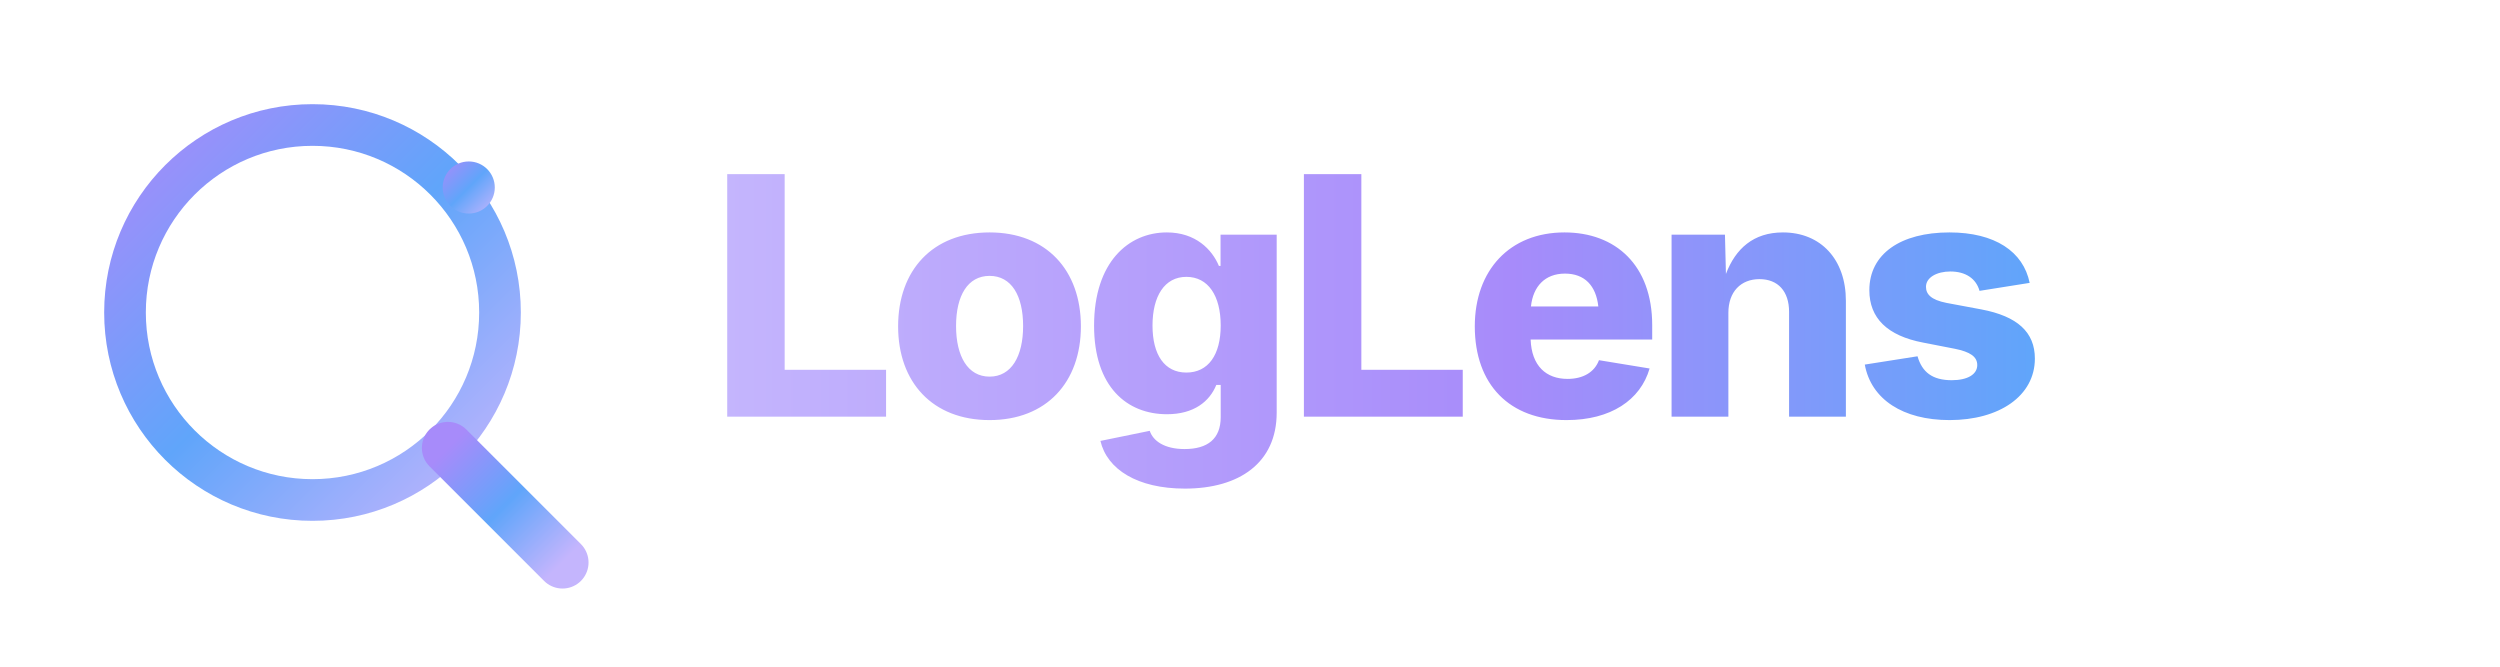
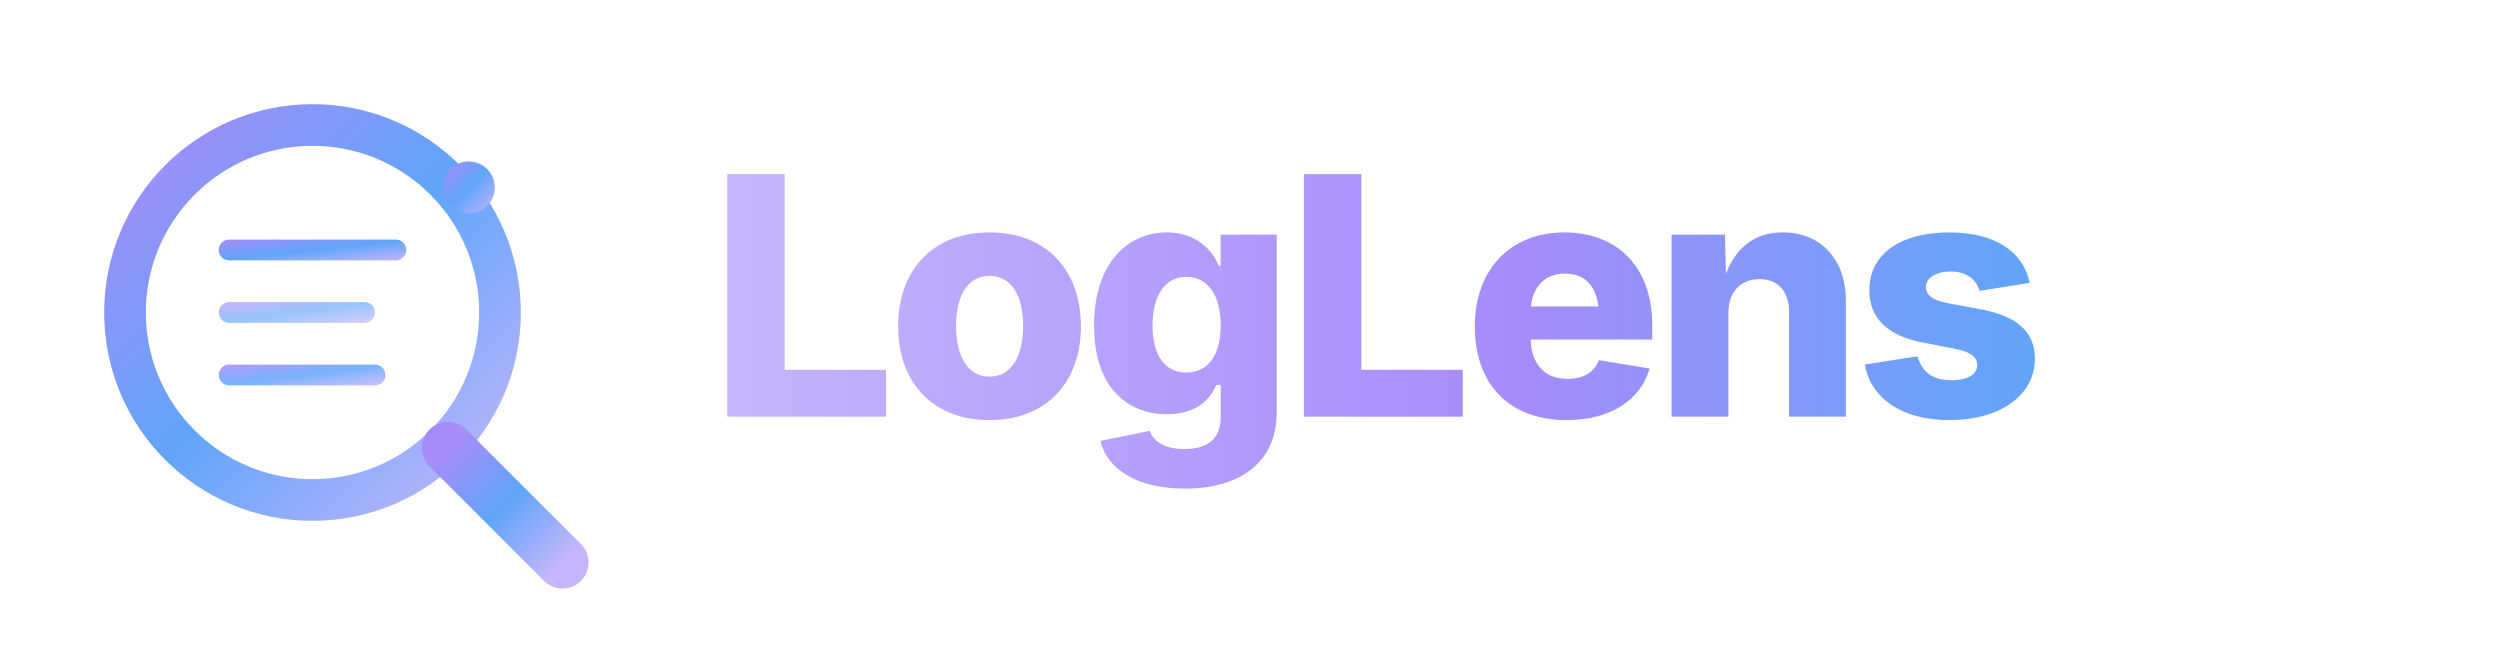
<svg xmlns="http://www.w3.org/2000/svg" viewBox="0 0 480 128" fill="none" role="img" aria-label="LogLens">
  <defs>
    <linearGradient id="loglens-grad" x1="0%" y1="0%" x2="100%" y2="100%">
      <stop offset="0%" stop-color="#a78bfa" />
      <stop offset="50%" stop-color="#60a5fa" />
      <stop offset="100%" stop-color="#c4b5fd" />
    </linearGradient>
    <linearGradient id="loglens-text-grad" x1="0%" y1="0%" x2="100%" y2="0%">
      <stop offset="0%" stop-color="#c4b5fd" />
      <stop offset="60%" stop-color="#a78bfa" />
      <stop offset="100%" stop-color="#60a5fa" />
    </linearGradient>
  </defs>
  <g transform="translate(16, 16)">
    <circle cx="44" cy="44" r="36" fill="none" stroke="url(#loglens-grad)" stroke-width="8" />
-     <line x1="26" y1="32" x2="62" y2="32" stroke="url(#loglens-grad)" stroke-width="4" stroke-linecap="round" />
-     <line x1="26" y1="44" x2="56" y2="44" stroke="url(#loglens-grad)" stroke-width="4" stroke-linecap="round" opacity="0.65" />
-     <line x1="26" y1="56" x2="58" y2="56" stroke="url(#loglens-grad)" stroke-width="4" stroke-linecap="round" opacity="0.85" />
+     <rect x="26" y="30" width="36" height="4" rx="2" fill="url(#loglens-grad)" />
+     <rect x="26" y="42" width="30" height="4" rx="2" fill="url(#loglens-grad)" opacity="0.65" />
+     <rect x="26" y="54" width="32" height="4" rx="2" fill="url(#loglens-grad)" opacity="0.85" />
    <line x1="70" y1="70" x2="92" y2="92" stroke="url(#loglens-grad)" stroke-width="10" stroke-linecap="round" />
    <circle cx="74" cy="20" r="5" fill="url(#loglens-grad)" />
  </g>
  <text x="136" y="80" font-family="Inter, -apple-system, 'Segoe UI', sans-serif" font-size="64" font-weight="800" letter-spacing="-2" fill="url(#loglens-text-grad)">LogLens</text>
</svg>
